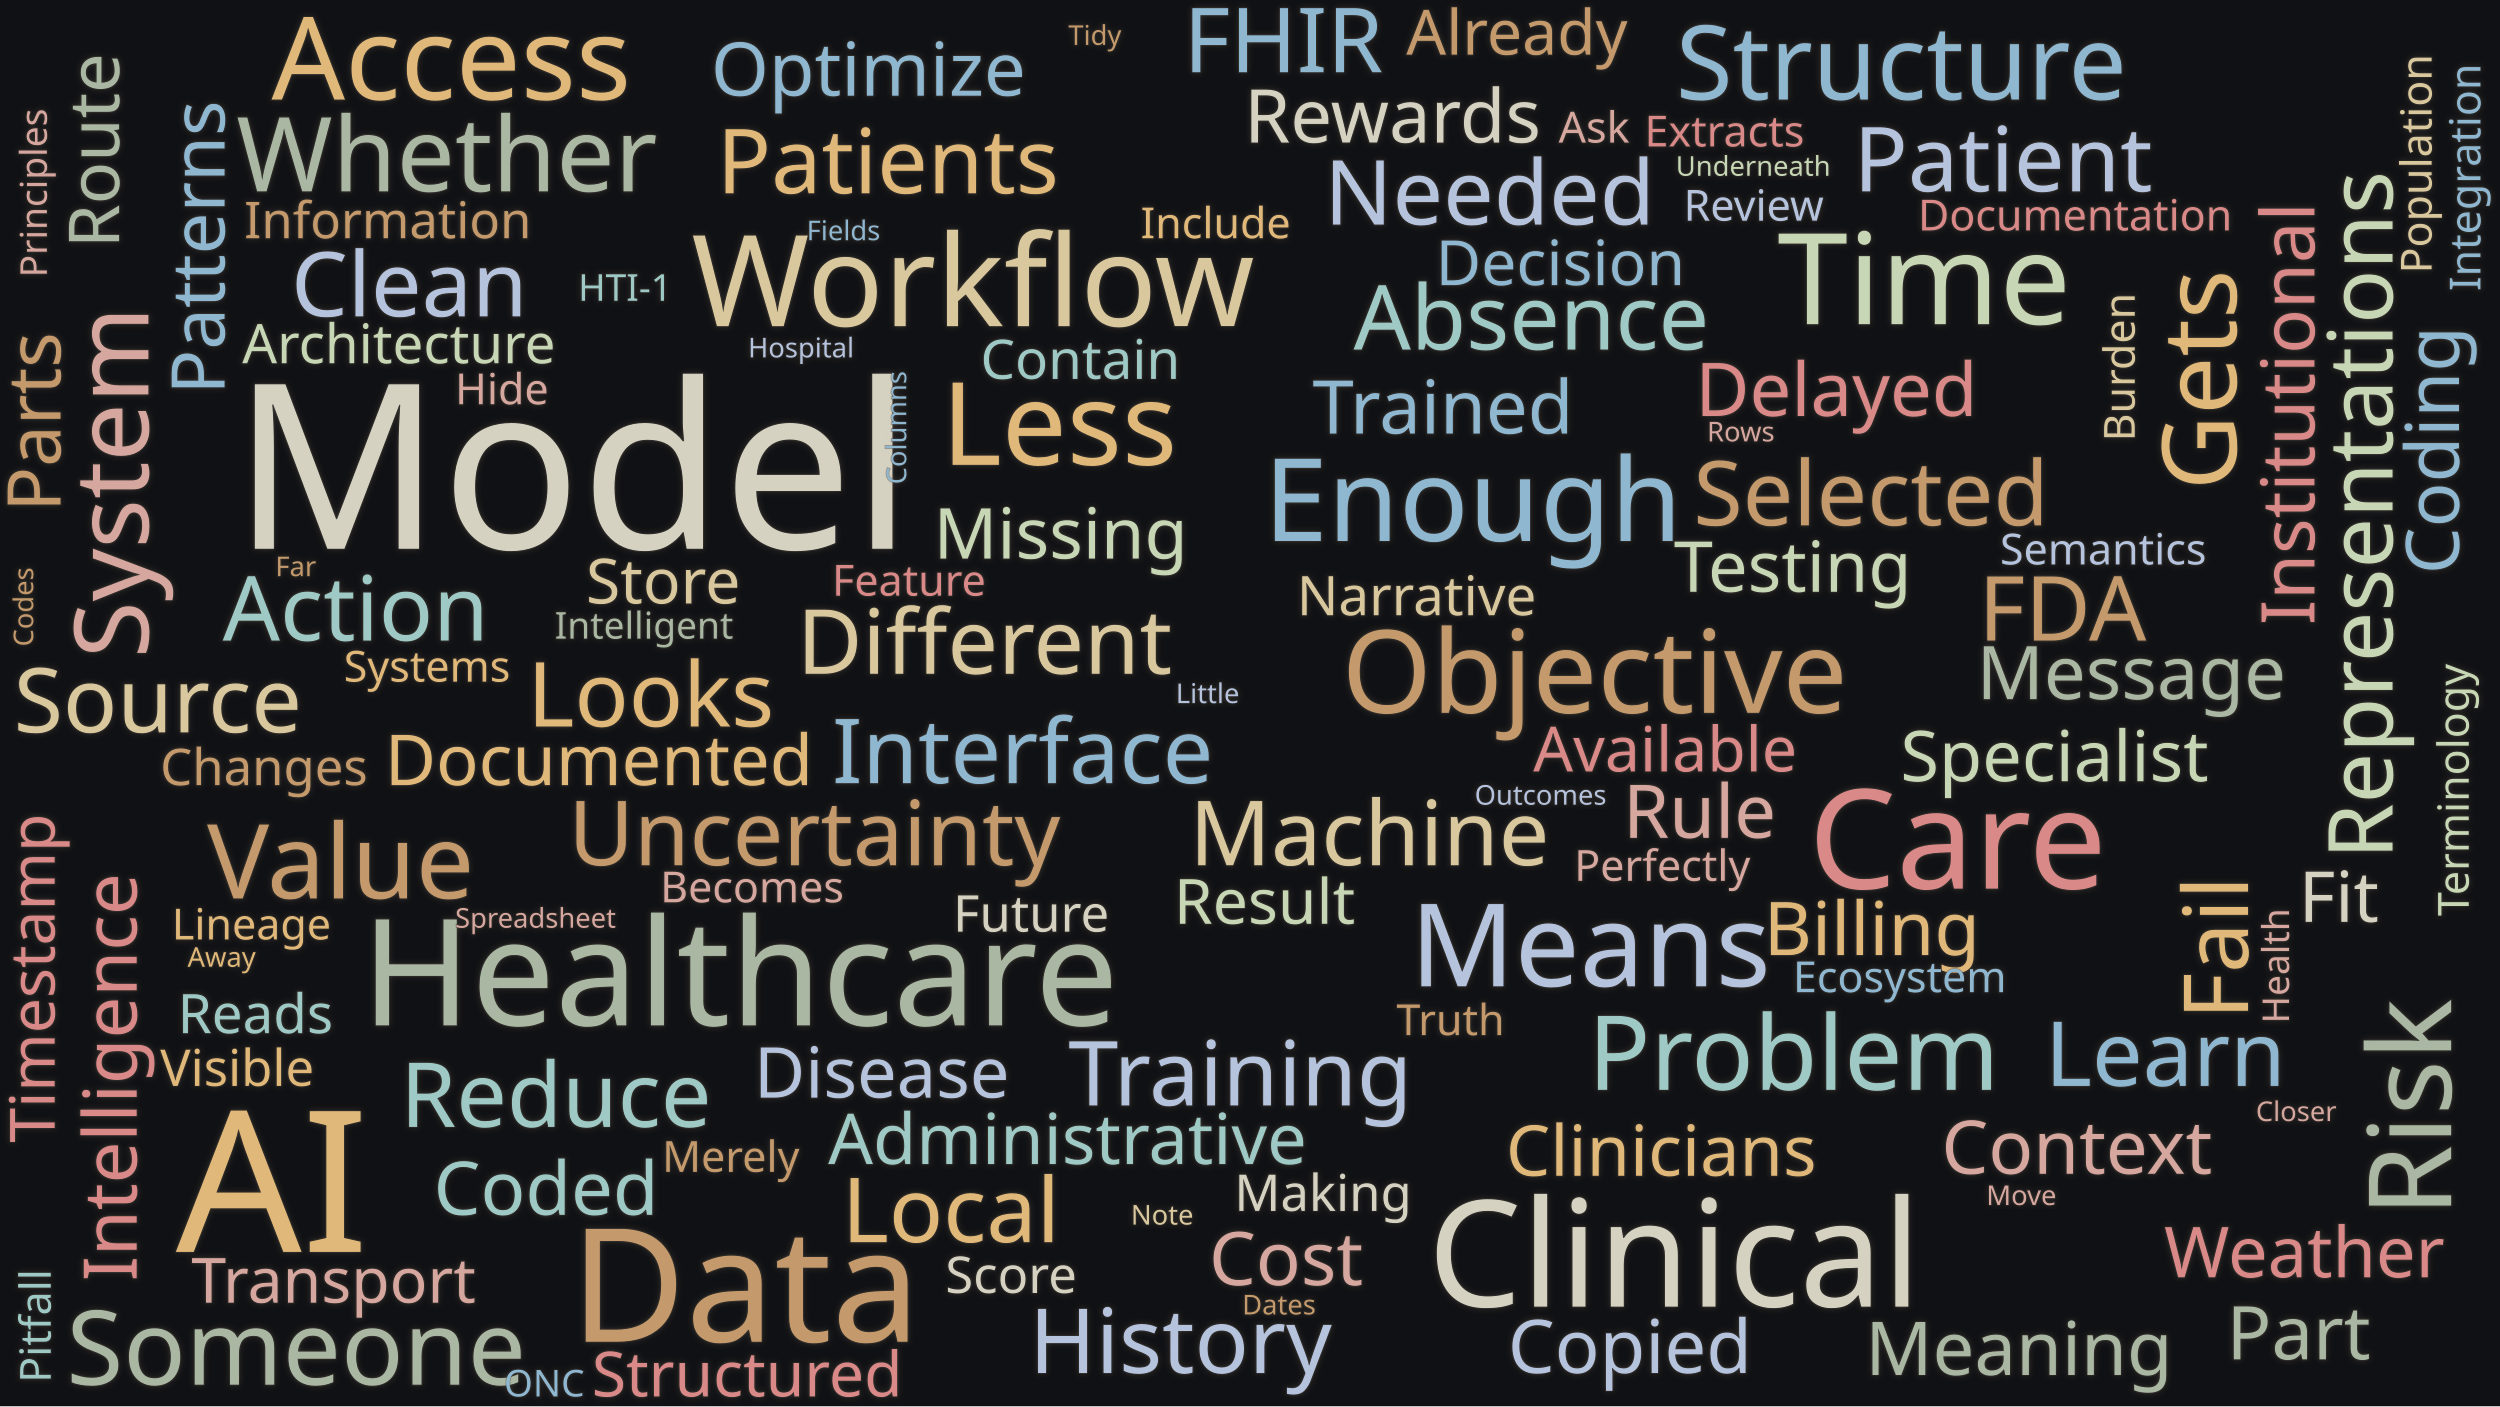
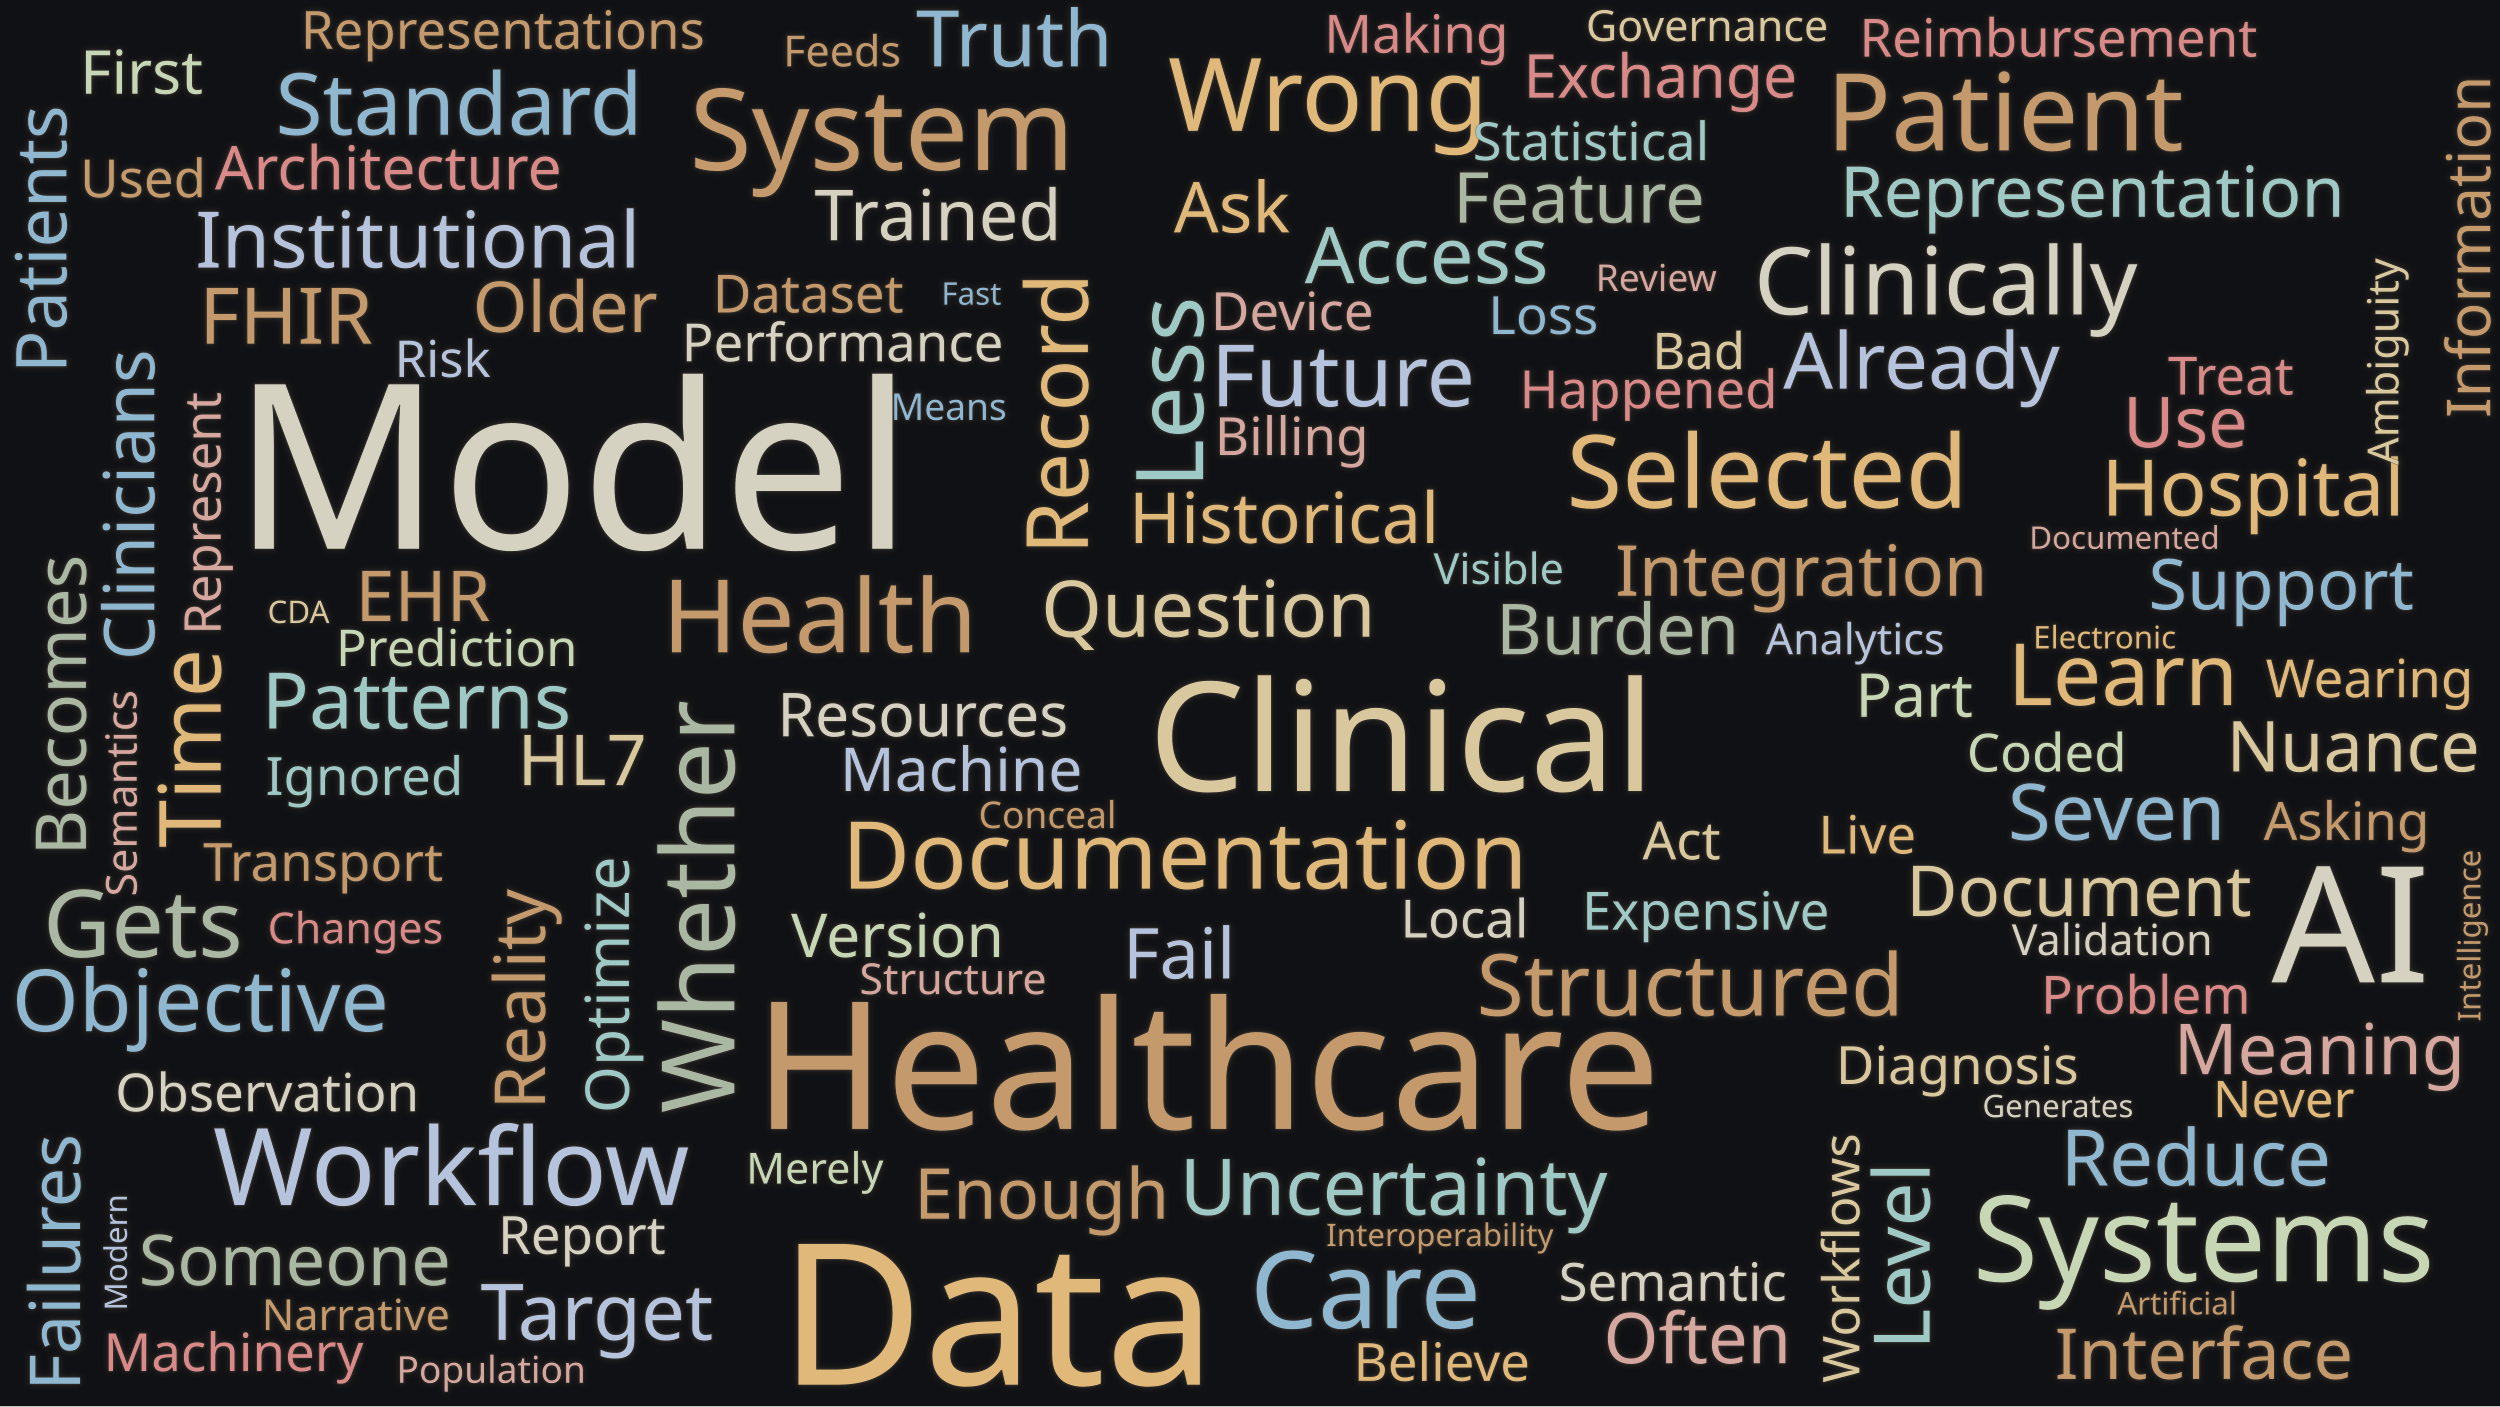
<svg xmlns="http://www.w3.org/2000/svg" role="img" aria-label="Healthcare AI and the Wrong Objective" width="1280" height="720">
  <defs>
    <filter id="wordGlow" x="-20%" y="-20%" width="140%" height="140%">
      <feDropShadow dx="0" dy="0" stdDeviation="1.6" flood-color="#d8c7a1" flood-opacity="0.18" />
    </filter>
  </defs>
  <style>text { filter: url(#wordGlow); paint-order: stroke fill; stroke: rgba(16,17,20,.34); stroke-width: .9px; }</style>
  <style>text{font-family:'Droid Sans Mono';font-weight:normal;font-style:normal;}</style>
  <rect width="100%" height="100%" style="fill:#101114" />
  <text transform="translate(119,281)" font-size="118" style="fill:#d5d2c2">Model</text>
-   <text transform="translate(90,641)" font-size="101" style="fill:#e0b879">AI</text>
-   <text transform="translate(292,687)" font-size="81" style="fill:#c49a6c">Data</text>
-   <text transform="translate(185,525)" font-size="76" style="fill:#a9b7a3">Healthcare</text>
-   <text transform="translate(731,669)" font-size="76" style="fill:#d5d2c2">Clinical</text>
-   <text transform="translate(926,455)" font-size="71" style="fill:#d88988">Care</text>
-   <text transform="translate(910,166)" font-size="65" style="fill:#c7d7b5">Time</text>
-   <text transform="translate(354,167)" font-size="65" style="fill:#d9c89e">Workflow</text>
-   <text transform="translate(647,277)" font-size="59" style="fill:#8fb7d0">Enough</text>
-   <text transform="translate(722,505)" font-size="59" style="fill:#b6c3dd">Means</text>
-   <text transform="translate(687,365)" font-size="59" style="fill:#c49a6c">Objective</text>
-   <text transform="translate(139,51)" font-size="59" style="fill:#e0b879">Access</text>
-   <text transform="translate(482,238)" font-size="59" style="fill:#e0b879">Less</text>
-   <text transform="translate(1255,623) rotate(-90)" font-size="59" style="fill:#a9b7a3">Risk</text>
-   <text transform="translate(813,558)" font-size="53" style="fill:#9fc9c5">Problem</text>
-   <text transform="translate(34,709)" font-size="53" style="fill:#a9b7a3">Someone</text>
-   <text transform="translate(76,337) rotate(-90)" font-size="53" style="fill:#d6a79f">System</text>
-   <text transform="translate(121,98)" font-size="53" style="fill:#a9b7a3">Whether</text>
-   <text transform="translate(858,51)" font-size="53" style="fill:#8fb7d0">Structure</text>
-   <text transform="translate(106,460)" font-size="53" style="fill:#c49a6c">Value</text>
-   <text transform="translate(1145,251) rotate(-90)" font-size="53" style="fill:#e0b879">Gets</text>
-   <text transform="translate(270,372)" font-size="46" style="fill:#e0b879">Looks</text>
-   <text transform="translate(149,162)" font-size="46" style="fill:#b6c3dd">Clean</text>
-   <text transform="translate(426,401)" font-size="46" style="fill:#8fb7d0">Interface</text>
-   <text transform="translate(1151,522) rotate(-90)" font-size="46" style="fill:#e0b879">Fail</text>
-   <text transform="translate(114,328)" font-size="46" style="fill:#9fc9c5">Action</text>
-   <text transform="translate(1225,440) rotate(-90)" font-size="46" style="fill:#c7d7b5">Representations</text>
-   <text transform="translate(431,636)" font-size="46" style="fill:#e0b879">Local</text>
-   <text transform="translate(527,703)" font-size="46" style="fill:#b6c3dd">History</text>
-   <text transform="translate(367,99)" font-size="46" style="fill:#e0b879">Patients</text>
-   <text transform="translate(1047,556)" font-size="46" style="fill:#8fb7d0">Learn</text>
-   <text transform="translate(678,115)" font-size="46" style="fill:#b6c3dd">Needed</text>
-   <text transform="translate(693,179)" font-size="46" style="fill:#9fc9c5">Absence</text>
-   <text transform="translate(949,98)" font-size="46" style="fill:#b6c3dd">Patient</text>
-   <text transform="translate(606,37)" font-size="46" style="fill:#8fb7d0">FHIR</text>
-   <text transform="translate(547,566)" font-size="46" style="fill:#b6c3dd">Training</text>
-   <text transform="translate(408,345)" font-size="46" style="fill:#d9c89e">Different</text>
-   <text transform="translate(205,577)" font-size="46" style="fill:#9fc9c5">Reduce</text>
-   <text transform="translate(609,443)" font-size="46" style="fill:#d9c89e">Machine</text>
-   <text transform="translate(867,269)" font-size="46" style="fill:#c49a6c">Selected</text>
-   <text transform="translate(291,443)" font-size="46" style="fill:#c49a6c">Uncertainty</text>
-   <text transform="translate(7,375)" font-size="46" style="fill:#d9c89e">Source</text>
-   <text transform="translate(1013,328)" font-size="46" style="fill:#c49a6c">FDA</text>
-   <text transform="translate(868,213)" font-size="38" style="fill:#d88988">Delayed</text>
-   <text transform="translate(772,703)" font-size="38" style="fill:#b6c3dd">Copied</text>
-   <text transform="translate(994,601)" font-size="38" style="fill:#d6a79f">Context</text>
-   <text transform="translate(70,656) rotate(-90)" font-size="38" style="fill:#d88988">Intelligence</text>
-   <text transform="translate(1140,696)" font-size="38" style="fill:#a9b7a3">Part</text>
-   <text transform="translate(364,49)" font-size="38" style="fill:#8fb7d0">Optimize</text>
-   <text transform="translate(619,658)" font-size="38" style="fill:#d6a79f">Cost</text>
-   <text transform="translate(222,622)" font-size="38" style="fill:#9fc9c5">Coded</text>
-   <text transform="translate(1012,358)" font-size="38" style="fill:#a9b7a3">Message</text>
-   <text transform="translate(672,222)" font-size="38" style="fill:#8fb7d0">Trained</text>
-   <text transform="translate(903,489)" font-size="38" style="fill:#e0b879">Billing</text>
-   <text transform="translate(115,202) rotate(-90)" font-size="38" style="fill:#8fb7d0">Patterns</text>
-   <text transform="translate(1259,294) rotate(-90)" font-size="38" style="fill:#8fb7d0">Coding</text>
-   <text transform="translate(1185,320) rotate(-90)" font-size="38" style="fill:#d88988">Institutional</text>
-   <text transform="translate(955,704)" font-size="38" style="fill:#a9b7a3">Meaning</text>
-   <text transform="translate(831,429)" font-size="38" style="fill:#d6a79f">Rule</text>
-   <text transform="translate(637,73)" font-size="38" style="fill:#d5d2c2">Rewards</text>
-   <text transform="translate(31,262) rotate(-90)" font-size="38" style="fill:#c49a6c">Parts</text>
-   <text transform="translate(424,596)" font-size="36" style="fill:#9fc9c5">Administrative</text>
-   <text transform="translate(1108,654)" font-size="36" style="fill:#d88988">Weather</text>
-   <text transform="translate(1177,472)" font-size="36" style="fill:#d5d2c2">Fit</text>
-   <text transform="translate(973,400)" font-size="36" style="fill:#c7d7b5">Specialist</text>
-   <text transform="translate(197,402)" font-size="36" style="fill:#e0b879">Documented</text>
-   <text transform="translate(478,286)" font-size="36" style="fill:#c7d7b5">Missing</text>
-   <text transform="translate(771,602)" font-size="36" style="fill:#e0b879">Clinicians</text>
-   <text transform="translate(857,303)" font-size="36" style="fill:#c7d7b5">Testing</text>
-   <text transform="translate(386,562)" font-size="36" style="fill:#b6c3dd">Disease</text>
-   <text transform="translate(61,127) rotate(-90)" font-size="36" style="fill:#a9b7a3">Route</text>
-   <text transform="translate(98,667)" font-size="32" style="fill:#d6a79f">Transport</text>
-   <text transform="translate(303,715)" font-size="32" style="fill:#d88988">Structured</text>
-   <text transform="translate(300,309)" font-size="32" style="fill:#d9c89e">Store</text>
-   <text transform="translate(601,473)" font-size="32" style="fill:#c7d7b5">Result</text>
-   <text transform="translate(28,585) rotate(-90)" font-size="32" style="fill:#d88988">Timestamp</text>
-   <text transform="translate(785,395)" font-size="32" style="fill:#d88988">Available</text>
-   <text transform="translate(735,146)" font-size="32" style="fill:#8fb7d0">Decision</text>
-   <text transform="translate(720,28)" font-size="32" style="fill:#c49a6c">Already</text>
-   <text transform="translate(124,186)" font-size="28" style="fill:#c7d7b5">Architecture</text>
-   <text transform="translate(664,315)" font-size="28" style="fill:#d9c89e">Narrative</text>
-   <text transform="translate(502,194)" font-size="28" style="fill:#9fc9c5">Contain</text>
-   <text transform="translate(91,529)" font-size="28" style="fill:#9fc9c5">Reads</text>
-   <text transform="translate(125,122)" font-size="26" style="fill:#c49a6c">Information</text>
-   <text transform="translate(484,662)" font-size="26" style="fill:#d5d2c2">Score</text>
-   <text transform="translate(82,402)" font-size="26" style="fill:#c49a6c">Changes</text>
-   <text transform="translate(488,477)" font-size="26" style="fill:#d5d2c2">Future</text>
-   <text transform="translate(632,620)" font-size="26" style="fill:#d5d2c2">Making</text>
-   <text transform="translate(82,556)" font-size="26" style="fill:#e0b879">Visible</text>
-   <text transform="translate(982,118)" font-size="22" style="fill:#d88988">Documentation</text>
-   <text transform="translate(339,600)" font-size="22" style="fill:#c49a6c">Merely</text>
-   <text transform="translate(918,508)" font-size="22" style="fill:#8fb7d0">Ecosystem</text>
-   <text transform="translate(715,530)" font-size="22" style="fill:#c49a6c">Truth</text>
-   <text transform="translate(806,451)" font-size="22" style="fill:#d6a79f">Perfectly</text>
-   <text transform="translate(176,349)" font-size="22" style="fill:#e0b879">Systems</text>
-   <text transform="translate(842,75)" font-size="22" style="fill:#d88988">Extracts</text>
-   <text transform="translate(426,305)" font-size="22" style="fill:#d88988">Feature</text>
-   <text transform="translate(88,481)" font-size="22" style="fill:#e0b879">Lineage</text>
-   <text transform="translate(1264,469) rotate(-90)" font-size="22" style="fill:#c7d7b5">Terminology</text>
-   <text transform="translate(1024,289)" font-size="22" style="fill:#b6c3dd">Semantics</text>
-   <text transform="translate(1245,140) rotate(-90)" font-size="22" style="fill:#d9c89e">Population</text>
-   <text transform="translate(233,207)" font-size="22" style="fill:#d6a79f">Hide</text>
-   <text transform="translate(584,122)" font-size="22" style="fill:#e0b879">Include</text>
-   <text transform="translate(1093,226) rotate(-90)" font-size="22" style="fill:#d9c89e">Burden</text>
-   <text transform="translate(862,113)" font-size="22" style="fill:#b6c3dd">Review</text>
-   <text transform="translate(1270,149) rotate(-90)" font-size="22" style="fill:#8fb7d0">Integration</text>
-   <text transform="translate(798,73)" font-size="22" style="fill:#d6a79f">Ask</text>
-   <text transform="translate(26,708) rotate(-90)" font-size="22" style="fill:#9fc9c5">Pitfall</text>
-   <text transform="translate(338,462)" font-size="22" style="fill:#d6a79f">Becomes</text>
-   <text transform="translate(284,327)" font-size="19" style="fill:#a9b7a3">Intelligent</text>
-   <text transform="translate(24,142) rotate(-90)" font-size="19" style="fill:#d6a79f">Principles</text>
-   <text transform="translate(258,715)" font-size="19" style="fill:#8fb7d0">ONC</text>
-   <text transform="translate(296,154)" font-size="19" style="fill:#9fc9c5">HTI-1</text>
-   <text transform="translate(1172,524) rotate(-90)" font-size="19" style="fill:#d6a79f">Health</text>
-   <text transform="translate(233,475)" font-size="14" style="fill:#d6a79f">Spreadsheet</text>
-   <text transform="translate(141,295)" font-size="14" style="fill:#c49a6c">Far</text>
-   <text transform="translate(96,495)" font-size="14" style="fill:#e0b879">Away</text>
-   <text transform="translate(874,226)" font-size="14" style="fill:#d6a79f">Rows</text>
-   <text transform="translate(464,248) rotate(-90)" font-size="14" style="fill:#8fb7d0">Columns</text>
-   <text transform="translate(636,673)" font-size="14" style="fill:#c49a6c">Dates</text>
-   <text transform="translate(17,331) rotate(-90)" font-size="14" style="fill:#c49a6c">Codes</text>
-   <text transform="translate(755,412)" font-size="14" style="fill:#b6c3dd">Outcomes</text>
-   <text transform="translate(547,23)" font-size="14" style="fill:#c49a6c">Tidy</text>
-   <text transform="translate(602,360)" font-size="14" style="fill:#b6c3dd">Little</text>
-   <text transform="translate(413,123)" font-size="14" style="fill:#8fb7d0">Fields</text>
-   <text transform="translate(1017,617)" font-size="14" style="fill:#d6a79f">Move</text>
-   <text transform="translate(1155,574)" font-size="14" style="fill:#d6a79f">Closer</text>
-   <text transform="translate(383,183)" font-size="14" style="fill:#b6c3dd">Hospital</text>
-   <text transform="translate(858,90)" font-size="14" style="fill:#c7d7b5">Underneath</text>
-   <text transform="translate(579,627)" font-size="14" style="fill:#d9c89e">Note</text>
+   <text transform="translate(399,709)" font-size="101" style="fill:#e0b879">Data</text>
+   <text transform="translate(386,578)" font-size="91" style="fill:#c49a6c">Healthcare</text>
+   <text transform="translate(1163,503)" font-size="83" style="fill:#d5d2c2">AI</text>
+   <text transform="translate(588,405)" font-size="78" style="fill:#d9c89e">Clinical</text>
+   <text transform="translate(1010,656)" font-size="61" style="fill:#c7d7b5">Systems</text>
+   <text transform="translate(353,87)" font-size="58" style="fill:#c49a6c">System</text>
+   <text transform="translate(935,77)" font-size="55" style="fill:#c49a6c">Patient</text>
+   <text transform="translate(640,680)" font-size="55" style="fill:#8fb7d0">Care</text>
+   <text transform="translate(109,617)" font-size="55" style="fill:#b6c3dd">Workflow</text>
+   <text transform="translate(339,334)" font-size="52" style="fill:#c49a6c">Health</text>
+   <text transform="translate(598,67)" font-size="52" style="fill:#e0b879">Wrong</text>
+   <text transform="translate(802,260)" font-size="52" style="fill:#e0b879">Selected</text>
+   <text transform="translate(376,570) rotate(-90)" font-size="52" style="fill:#a9b7a3">Whether</text>
+   <text transform="translate(898,161)" font-size="48" style="fill:#d5d2c2">Clinically</text>
+   <text transform="translate(431,455)" font-size="48" style="fill:#e0b879">Documentation</text>
+   <text transform="translate(616,250) rotate(-90)" font-size="48" style="fill:#9fc9c5">Less</text>
+   <text transform="translate(22,490)" font-size="48" style="fill:#a9b7a3">Gets</text>
+   <text transform="translate(141,69)" font-size="44" style="fill:#8fb7d0">Standard</text>
+   <text transform="translate(756,520)" font-size="44" style="fill:#c49a6c">Structured</text>
+   <text transform="translate(557,284) rotate(-90)" font-size="44" style="fill:#e0b879">Record</text>
+   <text transform="translate(1028,361)" font-size="44" style="fill:#e0b879">Learn</text>
+   <text transform="translate(620,208)" font-size="44" style="fill:#b6c3dd">Future</text>
+   <text transform="translate(6,528)" font-size="44" style="fill:#8fb7d0">Objective</text>
+   <text transform="translate(113,434) rotate(-90)" font-size="44" style="fill:#e0b879">Time</text>
+   <text transform="translate(134,373)" font-size="40" style="fill:#9fc9c5">Patterns</text>
+   <text transform="translate(988,691) rotate(-90)" font-size="40" style="fill:#9fc9c5">Level</text>
+   <text transform="translate(1028,430)" font-size="40" style="fill:#8fb7d0">Seven</text>
+   <text transform="translate(102,176)" font-size="40" style="fill:#c49a6c">FHIR</text>
+   <text transform="translate(1076,264)" font-size="40" style="fill:#e0b879">Hospital</text>
+   <text transform="translate(1055,607)" font-size="40" style="fill:#8fb7d0">Reduce</text>
+   <text transform="translate(913,199)" font-size="40" style="fill:#b6c3dd">Already</text>
+   <text transform="translate(668,145)" font-size="40" style="fill:#9fc9c5">Access</text>
+   <text transform="translate(100,137)" font-size="40" style="fill:#b6c3dd">Institutional</text>
+   <text transform="translate(469,34)" font-size="40" style="fill:#8fb7d0">Truth</text>
+   <text transform="translate(246,686)" font-size="40" style="fill:#b6c3dd">Target</text>
+   <text transform="translate(533,326)" font-size="40" style="fill:#d9c89e">Question</text>
+   <text transform="translate(604,622)" font-size="40" style="fill:#9fc9c5">Uncertainty</text>
+   <text transform="translate(976,469)" font-size="36" style="fill:#d9c89e">Document</text>
+   <text transform="translate(242,170)" font-size="36" style="fill:#c49a6c">Older</text>
+   <text transform="translate(182,318)" font-size="36" style="fill:#c49a6c">EHR</text>
+   <text transform="translate(265,402)" font-size="36" style="fill:#d9c89e">HL7</text>
+   <text transform="translate(827,305)" font-size="36" style="fill:#c49a6c">Integration</text>
+   <text transform="translate(1087,229)" font-size="36" style="fill:#d88988">Use</text>
+   <text transform="translate(575,501)" font-size="36" style="fill:#b6c3dd">Fail</text>
+   <text transform="translate(821,698)" font-size="36" style="fill:#d6a79f">Often</text>
+   <text transform="translate(279,568) rotate(-90)" font-size="36" style="fill:#c49a6c">Reality</text>
+   <text transform="translate(417,123)" font-size="36" style="fill:#d5d2c2">Trained</text>
+   <text transform="translate(44,438) rotate(-90)" font-size="36" style="fill:#a9b7a3">Becomes</text>
+   <text transform="translate(1113,550)" font-size="36" style="fill:#d6a79f">Meaning</text>
+   <text transform="translate(942,111)" font-size="36" style="fill:#9fc9c5">Representation</text>
+   <text transform="translate(744,114)" font-size="36" style="fill:#a9b7a3">Feature</text>
+   <text transform="translate(1100,312)" font-size="36" style="fill:#8fb7d0">Support</text>
+   <text transform="translate(578,278)" font-size="36" style="fill:#e0b879">Historical</text>
+   <text transform="translate(34,191) rotate(-90)" font-size="36" style="fill:#8fb7d0">Patients</text>
+   <text transform="translate(79,338) rotate(-90)" font-size="36" style="fill:#8fb7d0">Clinicians</text>
+   <text transform="translate(41,712) rotate(-90)" font-size="36" style="fill:#8fb7d0">Failures</text>
+   <text transform="translate(1052,706)" font-size="36" style="fill:#c49a6c">Interface</text>
+   <text transform="translate(1140,395)" font-size="36" style="fill:#d9c89e">Nuance</text>
+   <text transform="translate(766,335)" font-size="36" style="fill:#a9b7a3">Burden</text>
+   <text transform="translate(71,658)" font-size="36" style="fill:#a9b7a3">Someone</text>
+   <text transform="translate(601,119)" font-size="36" style="fill:#e0b879">Ask</text>
+   <text transform="translate(468,624)" font-size="36" style="fill:#c49a6c">Enough</text>
+   <text transform="translate(110,97)" font-size="31" style="fill:#d88988">Architecture</text>
+   <text transform="translate(398,377)" font-size="31" style="fill:#d5d2c2">Resources</text>
+   <text transform="translate(780,50)" font-size="31" style="fill:#d88988">Exchange</text>
+   <text transform="translate(405,490)" font-size="31" style="fill:#c7d7b5">Version</text>
+   <text transform="translate(1275,214) rotate(-90)" font-size="31" style="fill:#c49a6c">Information</text>
+   <text transform="translate(430,405)" font-size="31" style="fill:#b6c3dd">Machine</text>
+   <text transform="translate(41,48)" font-size="31" style="fill:#c7d7b5">First</text>
+   <text transform="translate(950,367)" font-size="31" style="fill:#c7d7b5">Part</text>
+   <text transform="translate(322,570) rotate(-90)" font-size="31" style="fill:#9fc9c5">Optimize</text>
+   <text transform="translate(154,25)" font-size="27" style="fill:#c49a6c">Representations</text>
+   <text transform="translate(622,233)" font-size="27" style="fill:#d6a79f">Billing</text>
+   <text transform="translate(620,169)" font-size="27" style="fill:#d6a79f">Device</text>
+   <text transform="translate(678,27)" font-size="27" style="fill:#d88988">Making</text>
+   <text transform="translate(952,29)" font-size="27" style="fill:#d88988">Reimbursement</text>
+   <text transform="translate(53,702)" font-size="27" style="fill:#d88988">Machinery</text>
+   <text transform="translate(762,171)" font-size="27" style="fill:#8fb7d0">Loss</text>
+   <text transform="translate(365,160)" font-size="27" style="fill:#c49a6c">Dataset</text>
+   <text transform="translate(1007,395)" font-size="27" style="fill:#c7d7b5">Coded</text>
+   <text transform="translate(940,555)" font-size="27" style="fill:#d9c89e">Diagnosis</text>
+   <text transform="translate(810,476)" font-size="27" style="fill:#9fc9c5">Expensive</text>
+   <text transform="translate(104,451)" font-size="27" style="fill:#c49a6c">Transport</text>
+   <text transform="translate(841,440)" font-size="27" style="fill:#d9c89e">Act</text>
+   <text transform="translate(798,666)" font-size="27" style="fill:#d5d2c2">Semantic</text>
+   <text transform="translate(41,101)" font-size="27" style="fill:#c49a6c">Used</text>
+   <text transform="translate(59,569)" font-size="27" style="fill:#d5d2c2">Observation</text>
+   <text transform="translate(255,642)" font-size="27" style="fill:#d5d2c2">Report</text>
+   <text transform="translate(931,437)" font-size="27" style="fill:#e0b879">Live</text>
+   <text transform="translate(1110,202)" font-size="27" style="fill:#d88988">Treat</text>
+   <text transform="translate(693,707)" font-size="27" style="fill:#e0b879">Believe</text>
+   <text transform="translate(1045,519)" font-size="27" style="fill:#d88988">Problem</text>
+   <text transform="translate(349,185)" font-size="27" style="fill:#d5d2c2">Performance</text>
+   <text transform="translate(1159,430)" font-size="27" style="fill:#c49a6c">Asking</text>
+   <text transform="translate(754,82)" font-size="27" style="fill:#9fc9c5">Statistical</text>
+   <text transform="translate(136,407)" font-size="27" style="fill:#9fc9c5">Ignored</text>
+   <text transform="translate(717,480)" font-size="27" style="fill:#d5d2c2">Local</text>
+   <text transform="translate(778,209)" font-size="27" style="fill:#d88988">Happened</text>
+   <text transform="translate(1160,357)" font-size="27" style="fill:#e0b879">Wearing</text>
+   <text transform="translate(172,341)" font-size="26" style="fill:#c7d7b5">Prediction</text>
+   <text transform="translate(202,193)" font-size="26" style="fill:#b6c3dd">Risk</text>
+   <text transform="translate(846,189)" font-size="26" style="fill:#d9c89e">Bad</text>
+   <text transform="translate(113,325) rotate(-90)" font-size="26" style="fill:#d6a79f">Represent</text>
+   <text transform="translate(1133,572)" font-size="26" style="fill:#e0b879">Never</text>
+   <text transform="translate(952,708) rotate(-90)" font-size="26" style="fill:#d9c89e">Workflows</text>
+   <text transform="translate(904,335)" font-size="22" style="fill:#b6c3dd">Analytics</text>
+   <text transform="translate(440,509)" font-size="22" style="fill:#d6a79f">Structure</text>
+   <text transform="translate(1228,238) rotate(-90)" font-size="22" style="fill:#d9c89e">Ambiguity</text>
+   <text transform="translate(134,681)" font-size="22" style="fill:#c49a6c">Narrative</text>
+   <text transform="translate(401,34)" font-size="22" style="fill:#c49a6c">Feeds</text>
+   <text transform="translate(382,606)" font-size="22" style="fill:#c7d7b5">Merely</text>
+   <text transform="translate(137,483)" font-size="22" style="fill:#d88988">Changes</text>
+   <text transform="translate(734,299)" font-size="22" style="fill:#9fc9c5">Visible</text>
+   <text transform="translate(70,459) rotate(-90)" font-size="22" style="fill:#d6a79f">Semantics</text>
+   <text transform="translate(812,21)" font-size="22" style="fill:#d9c89e">Governance</text>
+   <text transform="translate(1030,489)" font-size="22" style="fill:#d5d2c2">Validation</text>
+   <text transform="translate(203,708)" font-size="19" style="fill:#d6a79f">Population</text>
+   <text transform="translate(501,424)" font-size="19" style="fill:#c49a6c">Conceal</text>
+   <text transform="translate(817,149)" font-size="19" style="fill:#d6a79f">Review</text>
+   <text transform="translate(456,215)" font-size="19" style="fill:#8fb7d0">Means</text>
+   <text transform="translate(1084,673)" font-size="16" style="fill:#c49a6c">Artificial</text>
+   <text transform="translate(1270,523) rotate(-90)" font-size="16" style="fill:#c49a6c">Intelligence</text>
+   <text transform="translate(1015,572)" font-size="16" style="fill:#d5d2c2">Generates</text>
+   <text transform="translate(137,319)" font-size="16" style="fill:#d9c89e">CDA</text>
+   <text transform="translate(1041,332)" font-size="16" style="fill:#e0b879">Electronic</text>
+   <text transform="translate(1039,281)" font-size="16" style="fill:#d6a79f">Documented</text>
+   <text transform="translate(482,156)" font-size="16" style="fill:#8fb7d0">Fast</text>
+   <text transform="translate(679,638)" font-size="16" style="fill:#c49a6c">Interoperability</text>
+   <text transform="translate(65,671) rotate(-90)" font-size="16" style="fill:#b6c3dd">Modern</text>
</svg>
